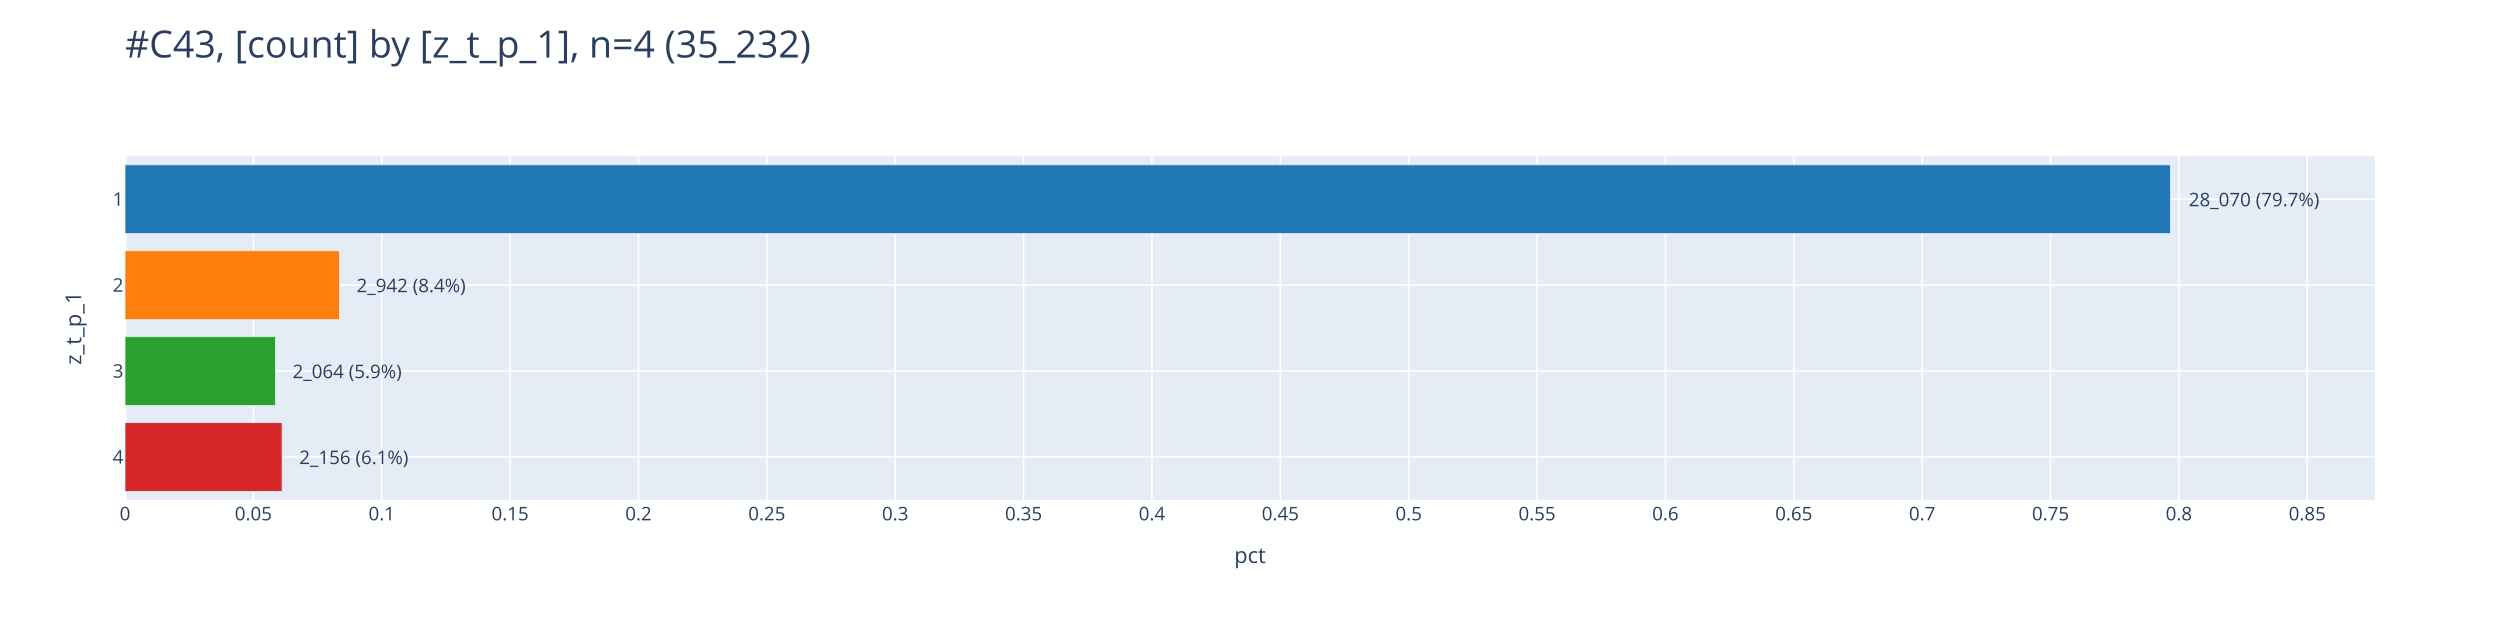
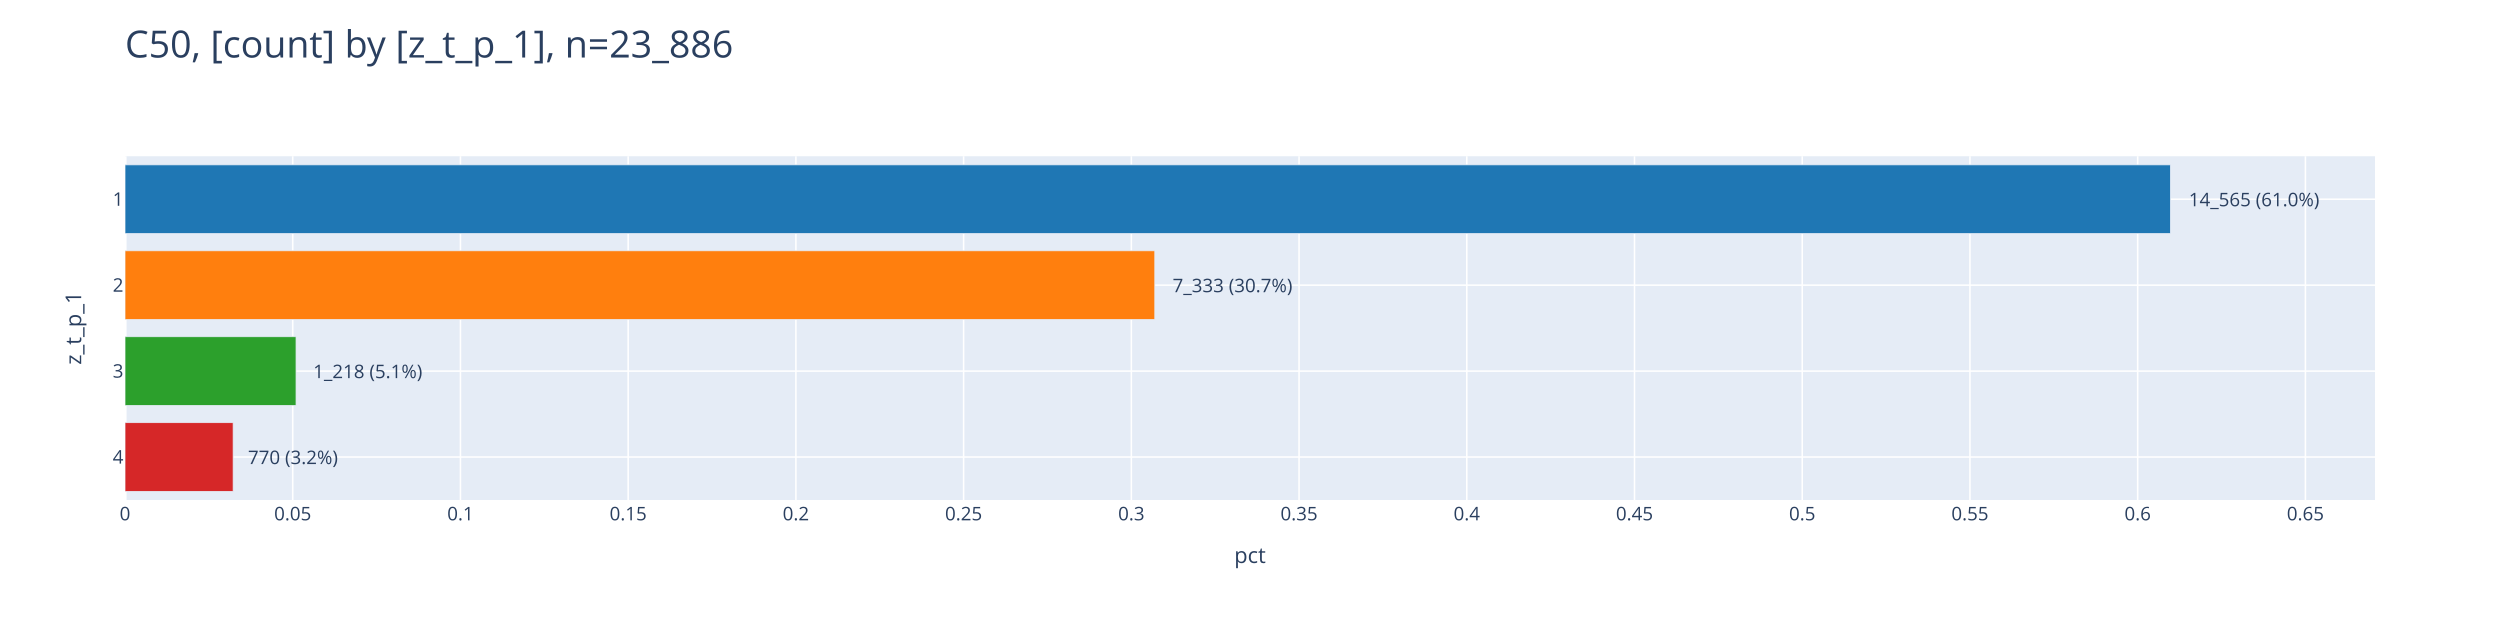
<svg xmlns="http://www.w3.org/2000/svg" class="main-svg" width="1600" height="400" style="" viewBox="0 0 1600 400">
  <rect x="0" y="0" width="1600" height="400" style="fill: rgb(255, 255, 255); fill-opacity: 1;" />
-   <defs id="defs-316021">
+   <defs id="defs-4913fc">
    <g class="clips">
-       <clipPath id="clip316021xyplot" class="plotclip">
+       <clipPath id="clip4913fcxyplot" class="plotclip">
        <rect width="1440" height="220" />
      </clipPath>
-       <clipPath class="axesclip" id="clip316021x">
+       <clipPath class="axesclip" id="clip4913fcx">
        <rect x="80" y="0" width="1440" height="400" />
      </clipPath>
-       <clipPath class="axesclip" id="clip316021y">
+       <clipPath class="axesclip" id="clip4913fcy">
        <rect x="0" y="100" width="1600" height="220" />
      </clipPath>
-       <clipPath class="axesclip" id="clip316021xy">
+       <clipPath class="axesclip" id="clip4913fcxy">
        <rect x="80" y="100" width="1440" height="220" />
      </clipPath>
    </g>
    <g class="gradients" />
    <g class="patterns" />
  </defs>
  <g class="bglayer">
    <rect class="bg" x="80" y="100" width="1440" height="220" style="fill: rgb(229, 236, 246); fill-opacity: 1; stroke-width: 0;" />
  </g>
  <g class="layer-below">
    <g class="imagelayer" />
    <g class="shapelayer" />
  </g>
  <g class="cartesianlayer">
    <g class="subplot xy">
      <g class="layer-subplot">
        <g class="shapelayer" />
        <g class="imagelayer" />
      </g>
      <g class="minor-gridlayer">
        <g class="x" />
        <g class="y" />
      </g>
      <g class="gridlayer">
        <g class="x">
-           <path class="xgrid crisp" transform="translate(162.16,0)" d="M0,100v220" style="stroke: rgb(255, 255, 255); stroke-opacity: 1; stroke-width: 1px;" />
-           <path class="xgrid crisp" transform="translate(244.31,0)" d="M0,100v220" style="stroke: rgb(255, 255, 255); stroke-opacity: 1; stroke-width: 1px;" />
-           <path class="xgrid crisp" transform="translate(326.47,0)" d="M0,100v220" style="stroke: rgb(255, 255, 255); stroke-opacity: 1; stroke-width: 1px;" />
-           <path class="xgrid crisp" transform="translate(408.62,0)" d="M0,100v220" style="stroke: rgb(255, 255, 255); stroke-opacity: 1; stroke-width: 1px;" />
-           <path class="xgrid crisp" transform="translate(490.78,0)" d="M0,100v220" style="stroke: rgb(255, 255, 255); stroke-opacity: 1; stroke-width: 1px;" />
-           <path class="xgrid crisp" transform="translate(572.93,0)" d="M0,100v220" style="stroke: rgb(255, 255, 255); stroke-opacity: 1; stroke-width: 1px;" />
-           <path class="xgrid crisp" transform="translate(655.09,0)" d="M0,100v220" style="stroke: rgb(255, 255, 255); stroke-opacity: 1; stroke-width: 1px;" />
-           <path class="xgrid crisp" transform="translate(737.24,0)" d="M0,100v220" style="stroke: rgb(255, 255, 255); stroke-opacity: 1; stroke-width: 1px;" />
-           <path class="xgrid crisp" transform="translate(819.4,0)" d="M0,100v220" style="stroke: rgb(255, 255, 255); stroke-opacity: 1; stroke-width: 1px;" />
-           <path class="xgrid crisp" transform="translate(901.55,0)" d="M0,100v220" style="stroke: rgb(255, 255, 255); stroke-opacity: 1; stroke-width: 1px;" />
-           <path class="xgrid crisp" transform="translate(983.71,0)" d="M0,100v220" style="stroke: rgb(255, 255, 255); stroke-opacity: 1; stroke-width: 1px;" />
-           <path class="xgrid crisp" transform="translate(1065.86,0)" d="M0,100v220" style="stroke: rgb(255, 255, 255); stroke-opacity: 1; stroke-width: 1px;" />
-           <path class="xgrid crisp" transform="translate(1148.02,0)" d="M0,100v220" style="stroke: rgb(255, 255, 255); stroke-opacity: 1; stroke-width: 1px;" />
-           <path class="xgrid crisp" transform="translate(1230.17,0)" d="M0,100v220" style="stroke: rgb(255, 255, 255); stroke-opacity: 1; stroke-width: 1px;" />
-           <path class="xgrid crisp" transform="translate(1312.33,0)" d="M0,100v220" style="stroke: rgb(255, 255, 255); stroke-opacity: 1; stroke-width: 1px;" />
-           <path class="xgrid crisp" transform="translate(1394.48,0)" d="M0,100v220" style="stroke: rgb(255, 255, 255); stroke-opacity: 1; stroke-width: 1px;" />
-           <path class="xgrid crisp" transform="translate(1476.64,0)" d="M0,100v220" style="stroke: rgb(255, 255, 255); stroke-opacity: 1; stroke-width: 1px;" />
+           <path class="xgrid crisp" transform="translate(187.34,0)" d="M0,100v220" style="stroke: rgb(255, 255, 255); stroke-opacity: 1; stroke-width: 1px;" />
+           <path class="xgrid crisp" transform="translate(294.69,0)" d="M0,100v220" style="stroke: rgb(255, 255, 255); stroke-opacity: 1; stroke-width: 1px;" />
+           <path class="xgrid crisp" transform="translate(402.03,0)" d="M0,100v220" style="stroke: rgb(255, 255, 255); stroke-opacity: 1; stroke-width: 1px;" />
+           <path class="xgrid crisp" transform="translate(509.37,0)" d="M0,100v220" style="stroke: rgb(255, 255, 255); stroke-opacity: 1; stroke-width: 1px;" />
+           <path class="xgrid crisp" transform="translate(616.71,0)" d="M0,100v220" style="stroke: rgb(255, 255, 255); stroke-opacity: 1; stroke-width: 1px;" />
+           <path class="xgrid crisp" transform="translate(724.06,0)" d="M0,100v220" style="stroke: rgb(255, 255, 255); stroke-opacity: 1; stroke-width: 1px;" />
+           <path class="xgrid crisp" transform="translate(831.4,0)" d="M0,100v220" style="stroke: rgb(255, 255, 255); stroke-opacity: 1; stroke-width: 1px;" />
+           <path class="xgrid crisp" transform="translate(938.74,0)" d="M0,100v220" style="stroke: rgb(255, 255, 255); stroke-opacity: 1; stroke-width: 1px;" />
+           <path class="xgrid crisp" transform="translate(1046.08,0)" d="M0,100v220" style="stroke: rgb(255, 255, 255); stroke-opacity: 1; stroke-width: 1px;" />
+           <path class="xgrid crisp" transform="translate(1153.43,0)" d="M0,100v220" style="stroke: rgb(255, 255, 255); stroke-opacity: 1; stroke-width: 1px;" />
+           <path class="xgrid crisp" transform="translate(1260.77,0)" d="M0,100v220" style="stroke: rgb(255, 255, 255); stroke-opacity: 1; stroke-width: 1px;" />
+           <path class="xgrid crisp" transform="translate(1368.11,0)" d="M0,100v220" style="stroke: rgb(255, 255, 255); stroke-opacity: 1; stroke-width: 1px;" />
+           <path class="xgrid crisp" transform="translate(1475.46,0)" d="M0,100v220" style="stroke: rgb(255, 255, 255); stroke-opacity: 1; stroke-width: 1px;" />
        </g>
        <g class="y">
          <path class="ygrid crisp" transform="translate(0,292.5)" d="M80,0h1440" style="stroke: rgb(255, 255, 255); stroke-opacity: 1; stroke-width: 1px;" />
          <path class="ygrid crisp" transform="translate(0,237.5)" d="M80,0h1440" style="stroke: rgb(255, 255, 255); stroke-opacity: 1; stroke-width: 1px;" />
          <path class="ygrid crisp" transform="translate(0,182.5)" d="M80,0h1440" style="stroke: rgb(255, 255, 255); stroke-opacity: 1; stroke-width: 1px;" />
          <path class="ygrid crisp" transform="translate(0,127.5)" d="M80,0h1440" style="stroke: rgb(255, 255, 255); stroke-opacity: 1; stroke-width: 1px;" />
        </g>
      </g>
      <g class="zerolinelayer">
        <path class="xzl zl crisp" transform="translate(80,0)" d="M0,100v220" style="stroke: rgb(255, 255, 255); stroke-opacity: 1; stroke-width: 2px;" />
      </g>
      <g class="layer-between">
        <g class="shapelayer" />
        <g class="imagelayer" />
      </g>
      <path class="xlines-below" />
      <path class="ylines-below" />
      <g class="overlines-below" />
      <g class="xaxislayer-below" />
      <g class="yaxislayer-below" />
      <g class="overaxes-below" />
      <g class="overplot">
-         <g class="xy" transform="translate(80,100)" clip-path="url(#clip316021xyplot)">
+         <g class="xy" transform="translate(80,100)" clip-path="url(#clip4913fcxyplot)">
          <g class="barlayer mlayer">
            <g class="trace bars" style="opacity: 1;">
              <g class="points">
                <g class="point">
                  <path d="M0,49.5V5.5H1309.09V49.5Z" style="vector-effect: none; opacity: 1; stroke-width: 0.5px; fill: rgb(31, 119, 180); fill-opacity: 1; stroke: rgb(229, 236, 246); stroke-opacity: 1;" />
-                   <text class="bartext bartext-outside" text-anchor="middle" data-notex="1" x="0" y="0" style="font-family: 'Open Sans', verdana, arial, sans-serif; font-size: 12px; fill: rgb(42, 63, 95); fill-opacity: 1; white-space: pre;" transform="translate(1362.621,32)">28_070 (79.7%)</text>
-                 </g>
-               </g>
-             </g>
-             <g class="trace bars" style="opacity: 1;">
-               <g class="points">
-                 <g class="point">
-                   <path d="M0,104.5V60.5H137.21V104.5Z" style="vector-effect: none; opacity: 1; stroke-width: 0.5px; fill: rgb(255, 127, 14); fill-opacity: 1; stroke: rgb(229, 236, 246); stroke-opacity: 1;" />
-                   <text class="bartext bartext-outside" text-anchor="middle" data-notex="1" x="0" y="0" style="font-family: 'Open Sans', verdana, arial, sans-serif; font-size: 12px; fill: rgb(42, 63, 95); fill-opacity: 1; white-space: pre;" transform="translate(183.1163,87)">2_942 (8.4%)</text>
-                 </g>
-               </g>
-             </g>
-             <g class="trace bars" style="opacity: 1;">
-               <g class="points">
-                 <g class="point">
-                   <path d="M0,159.5V115.5H96.26V159.5Z" style="vector-effect: none; opacity: 1; stroke-width: 0.5px; fill: rgb(44, 160, 44); fill-opacity: 1; stroke: rgb(229, 236, 246); stroke-opacity: 1;" />
-                   <text class="bartext bartext-outside" text-anchor="middle" data-notex="1" x="0" y="0" style="font-family: 'Open Sans', verdana, arial, sans-serif; font-size: 12px; fill: rgb(42, 63, 95); fill-opacity: 1; white-space: pre;" transform="translate(142.1662,142)">2_064 (5.9%)</text>
-                 </g>
-               </g>
-             </g>
-             <g class="trace bars" style="opacity: 1;">
-               <g class="points">
-                 <g class="point">
-                   <path d="M0,214.5V170.5H100.55V214.5Z" style="vector-effect: none; opacity: 1; stroke-width: 0.5px; fill: rgb(214, 39, 40); fill-opacity: 1; stroke: rgb(229, 236, 246); stroke-opacity: 1;" />
-                   <text class="bartext bartext-outside" text-anchor="middle" data-notex="1" x="0" y="0" style="font-family: 'Open Sans', verdana, arial, sans-serif; font-size: 12px; fill: rgb(42, 63, 95); fill-opacity: 1; white-space: pre;" transform="translate(146.4563,197)">2_156 (6.1%)</text>
+                   <text class="bartext bartext-outside" text-anchor="middle" data-notex="1" x="0" y="0" style="font-family: 'Open Sans', verdana, arial, sans-serif; font-size: 12px; fill: rgb(42, 63, 95); fill-opacity: 1; white-space: pre;" transform="translate(1362.621,32)">14_565 (61.0%)</text>
+                 </g>
+               </g>
+             </g>
+             <g class="trace bars" style="opacity: 1;">
+               <g class="points">
+                 <g class="point">
+                   <path d="M0,104.5V60.5H659.08V104.5Z" style="vector-effect: none; opacity: 1; stroke-width: 0.5px; fill: rgb(255, 127, 14); fill-opacity: 1; stroke: rgb(229, 236, 246); stroke-opacity: 1;" />
+                   <text class="bartext bartext-outside" text-anchor="middle" data-notex="1" x="0" y="0" style="font-family: 'Open Sans', verdana, arial, sans-serif; font-size: 12px; fill: rgb(42, 63, 95); fill-opacity: 1; white-space: pre;" transform="translate(708.7988,87)">7_333 (30.7%)</text>
+                 </g>
+               </g>
+             </g>
+             <g class="trace bars" style="opacity: 1;">
+               <g class="points">
+                 <g class="point">
+                   <path d="M0,159.5V115.5H109.47V159.5Z" style="vector-effect: none; opacity: 1; stroke-width: 0.5px; fill: rgb(44, 160, 44); fill-opacity: 1; stroke: rgb(229, 236, 246); stroke-opacity: 1;" />
+                   <text class="bartext bartext-outside" text-anchor="middle" data-notex="1" x="0" y="0" style="font-family: 'Open Sans', verdana, arial, sans-serif; font-size: 12px; fill: rgb(42, 63, 95); fill-opacity: 1; white-space: pre;" transform="translate(155.3762,142)">1_218 (5.1%)</text>
+                 </g>
+               </g>
+             </g>
+             <g class="trace bars" style="opacity: 1;">
+               <g class="points">
+                 <g class="point">
+                   <path d="M0,214.5V170.5H69.21V214.5Z" style="vector-effect: none; opacity: 1; stroke-width: 0.5px; fill: rgb(214, 39, 40); fill-opacity: 1; stroke: rgb(229, 236, 246); stroke-opacity: 1;" />
+                   <text class="bartext bartext-outside" text-anchor="middle" data-notex="1" x="0" y="0" style="font-family: 'Open Sans', verdana, arial, sans-serif; font-size: 12px; fill: rgb(42, 63, 95); fill-opacity: 1; white-space: pre;" transform="translate(107.4834,197)">770 (3.2%)</text>
                </g>
              </g>
            </g>
          </g>
        </g>
      </g>
      <g class="zerolinelayer-above" />
      <path class="xlines-above crisp" d="M0,0" style="fill: none;" />
      <path class="ylines-above crisp" d="M0,0" style="fill: none;" />
      <g class="overlines-above" />
      <g class="xaxislayer-above">
        <g class="xtick">
          <text text-anchor="middle" x="0" y="333" transform="translate(80,0)" style="font-family: 'Open Sans', verdana, arial, sans-serif; font-size: 12px; fill: rgb(42, 63, 95); fill-opacity: 1; white-space: pre;">0</text>
        </g>
        <g class="xtick">
-           <text text-anchor="middle" x="0" y="333" style="font-family: 'Open Sans', verdana, arial, sans-serif; font-size: 12px; fill: rgb(42, 63, 95); fill-opacity: 1; white-space: pre;" transform="translate(162.16,0)">0.05</text>
-         </g>
-         <g class="xtick">
-           <text text-anchor="middle" x="0" y="333" style="font-family: 'Open Sans', verdana, arial, sans-serif; font-size: 12px; fill: rgb(42, 63, 95); fill-opacity: 1; white-space: pre;" transform="translate(244.31,0)">0.1</text>
-         </g>
-         <g class="xtick">
-           <text text-anchor="middle" x="0" y="333" style="font-family: 'Open Sans', verdana, arial, sans-serif; font-size: 12px; fill: rgb(42, 63, 95); fill-opacity: 1; white-space: pre;" transform="translate(326.47,0)">0.15</text>
-         </g>
-         <g class="xtick">
-           <text text-anchor="middle" x="0" y="333" style="font-family: 'Open Sans', verdana, arial, sans-serif; font-size: 12px; fill: rgb(42, 63, 95); fill-opacity: 1; white-space: pre;" transform="translate(408.62,0)">0.2</text>
-         </g>
-         <g class="xtick">
-           <text text-anchor="middle" x="0" y="333" style="font-family: 'Open Sans', verdana, arial, sans-serif; font-size: 12px; fill: rgb(42, 63, 95); fill-opacity: 1; white-space: pre;" transform="translate(490.78,0)">0.25</text>
-         </g>
-         <g class="xtick">
-           <text text-anchor="middle" x="0" y="333" style="font-family: 'Open Sans', verdana, arial, sans-serif; font-size: 12px; fill: rgb(42, 63, 95); fill-opacity: 1; white-space: pre;" transform="translate(572.93,0)">0.3</text>
-         </g>
-         <g class="xtick">
-           <text text-anchor="middle" x="0" y="333" style="font-family: 'Open Sans', verdana, arial, sans-serif; font-size: 12px; fill: rgb(42, 63, 95); fill-opacity: 1; white-space: pre;" transform="translate(655.09,0)">0.35</text>
-         </g>
-         <g class="xtick">
-           <text text-anchor="middle" x="0" y="333" style="font-family: 'Open Sans', verdana, arial, sans-serif; font-size: 12px; fill: rgb(42, 63, 95); fill-opacity: 1; white-space: pre;" transform="translate(737.24,0)">0.4</text>
-         </g>
-         <g class="xtick">
-           <text text-anchor="middle" x="0" y="333" style="font-family: 'Open Sans', verdana, arial, sans-serif; font-size: 12px; fill: rgb(42, 63, 95); fill-opacity: 1; white-space: pre;" transform="translate(819.4,0)">0.45</text>
-         </g>
-         <g class="xtick">
-           <text text-anchor="middle" x="0" y="333" style="font-family: 'Open Sans', verdana, arial, sans-serif; font-size: 12px; fill: rgb(42, 63, 95); fill-opacity: 1; white-space: pre;" transform="translate(901.55,0)">0.5</text>
-         </g>
-         <g class="xtick">
-           <text text-anchor="middle" x="0" y="333" style="font-family: 'Open Sans', verdana, arial, sans-serif; font-size: 12px; fill: rgb(42, 63, 95); fill-opacity: 1; white-space: pre;" transform="translate(983.71,0)">0.55</text>
-         </g>
-         <g class="xtick">
-           <text text-anchor="middle" x="0" y="333" style="font-family: 'Open Sans', verdana, arial, sans-serif; font-size: 12px; fill: rgb(42, 63, 95); fill-opacity: 1; white-space: pre;" transform="translate(1065.86,0)">0.6</text>
-         </g>
-         <g class="xtick">
-           <text text-anchor="middle" x="0" y="333" style="font-family: 'Open Sans', verdana, arial, sans-serif; font-size: 12px; fill: rgb(42, 63, 95); fill-opacity: 1; white-space: pre;" transform="translate(1148.02,0)">0.65</text>
-         </g>
-         <g class="xtick">
-           <text text-anchor="middle" x="0" y="333" style="font-family: 'Open Sans', verdana, arial, sans-serif; font-size: 12px; fill: rgb(42, 63, 95); fill-opacity: 1; white-space: pre;" transform="translate(1230.17,0)">0.7</text>
-         </g>
-         <g class="xtick">
-           <text text-anchor="middle" x="0" y="333" style="font-family: 'Open Sans', verdana, arial, sans-serif; font-size: 12px; fill: rgb(42, 63, 95); fill-opacity: 1; white-space: pre;" transform="translate(1312.33,0)">0.75</text>
-         </g>
-         <g class="xtick">
-           <text text-anchor="middle" x="0" y="333" style="font-family: 'Open Sans', verdana, arial, sans-serif; font-size: 12px; fill: rgb(42, 63, 95); fill-opacity: 1; white-space: pre;" transform="translate(1394.48,0)">0.8</text>
-         </g>
-         <g class="xtick">
-           <text text-anchor="middle" x="0" y="333" style="font-family: 'Open Sans', verdana, arial, sans-serif; font-size: 12px; fill: rgb(42, 63, 95); fill-opacity: 1; white-space: pre;" transform="translate(1476.64,0)">0.85</text>
+           <text text-anchor="middle" x="0" y="333" style="font-family: 'Open Sans', verdana, arial, sans-serif; font-size: 12px; fill: rgb(42, 63, 95); fill-opacity: 1; white-space: pre;" transform="translate(187.34,0)">0.05</text>
+         </g>
+         <g class="xtick">
+           <text text-anchor="middle" x="0" y="333" style="font-family: 'Open Sans', verdana, arial, sans-serif; font-size: 12px; fill: rgb(42, 63, 95); fill-opacity: 1; white-space: pre;" transform="translate(294.69,0)">0.1</text>
+         </g>
+         <g class="xtick">
+           <text text-anchor="middle" x="0" y="333" style="font-family: 'Open Sans', verdana, arial, sans-serif; font-size: 12px; fill: rgb(42, 63, 95); fill-opacity: 1; white-space: pre;" transform="translate(402.03,0)">0.15</text>
+         </g>
+         <g class="xtick">
+           <text text-anchor="middle" x="0" y="333" style="font-family: 'Open Sans', verdana, arial, sans-serif; font-size: 12px; fill: rgb(42, 63, 95); fill-opacity: 1; white-space: pre;" transform="translate(509.37,0)">0.2</text>
+         </g>
+         <g class="xtick">
+           <text text-anchor="middle" x="0" y="333" style="font-family: 'Open Sans', verdana, arial, sans-serif; font-size: 12px; fill: rgb(42, 63, 95); fill-opacity: 1; white-space: pre;" transform="translate(616.71,0)">0.25</text>
+         </g>
+         <g class="xtick">
+           <text text-anchor="middle" x="0" y="333" style="font-family: 'Open Sans', verdana, arial, sans-serif; font-size: 12px; fill: rgb(42, 63, 95); fill-opacity: 1; white-space: pre;" transform="translate(724.06,0)">0.3</text>
+         </g>
+         <g class="xtick">
+           <text text-anchor="middle" x="0" y="333" style="font-family: 'Open Sans', verdana, arial, sans-serif; font-size: 12px; fill: rgb(42, 63, 95); fill-opacity: 1; white-space: pre;" transform="translate(831.4,0)">0.35</text>
+         </g>
+         <g class="xtick">
+           <text text-anchor="middle" x="0" y="333" style="font-family: 'Open Sans', verdana, arial, sans-serif; font-size: 12px; fill: rgb(42, 63, 95); fill-opacity: 1; white-space: pre;" transform="translate(938.74,0)">0.4</text>
+         </g>
+         <g class="xtick">
+           <text text-anchor="middle" x="0" y="333" style="font-family: 'Open Sans', verdana, arial, sans-serif; font-size: 12px; fill: rgb(42, 63, 95); fill-opacity: 1; white-space: pre;" transform="translate(1046.08,0)">0.45</text>
+         </g>
+         <g class="xtick">
+           <text text-anchor="middle" x="0" y="333" style="font-family: 'Open Sans', verdana, arial, sans-serif; font-size: 12px; fill: rgb(42, 63, 95); fill-opacity: 1; white-space: pre;" transform="translate(1153.43,0)">0.5</text>
+         </g>
+         <g class="xtick">
+           <text text-anchor="middle" x="0" y="333" style="font-family: 'Open Sans', verdana, arial, sans-serif; font-size: 12px; fill: rgb(42, 63, 95); fill-opacity: 1; white-space: pre;" transform="translate(1260.77,0)">0.55</text>
+         </g>
+         <g class="xtick">
+           <text text-anchor="middle" x="0" y="333" style="font-family: 'Open Sans', verdana, arial, sans-serif; font-size: 12px; fill: rgb(42, 63, 95); fill-opacity: 1; white-space: pre;" transform="translate(1368.11,0)">0.6</text>
+         </g>
+         <g class="xtick">
+           <text text-anchor="middle" x="0" y="333" style="font-family: 'Open Sans', verdana, arial, sans-serif; font-size: 12px; fill: rgb(42, 63, 95); fill-opacity: 1; white-space: pre;" transform="translate(1475.46,0)">0.65</text>
        </g>
      </g>
      <g class="yaxislayer-above">
        <g class="ytick">
          <text text-anchor="end" x="79" y="4.2" transform="translate(0,292.5)" style="font-family: 'Open Sans', verdana, arial, sans-serif; font-size: 12px; fill: rgb(42, 63, 95); fill-opacity: 1; white-space: pre;">4</text>
        </g>
        <g class="ytick">
          <text text-anchor="end" x="79" y="4.2" transform="translate(0,237.5)" style="font-family: 'Open Sans', verdana, arial, sans-serif; font-size: 12px; fill: rgb(42, 63, 95); fill-opacity: 1; white-space: pre;">3</text>
        </g>
        <g class="ytick">
          <text text-anchor="end" x="79" y="4.2" transform="translate(0,182.5)" style="font-family: 'Open Sans', verdana, arial, sans-serif; font-size: 12px; fill: rgb(42, 63, 95); fill-opacity: 1; white-space: pre;">2</text>
        </g>
        <g class="ytick">
          <text text-anchor="end" x="79" y="4.2" transform="translate(0,127.5)" style="font-family: 'Open Sans', verdana, arial, sans-serif; font-size: 12px; fill: rgb(42, 63, 95); fill-opacity: 1; white-space: pre;">1</text>
        </g>
      </g>
      <g class="overaxes-above" />
    </g>
  </g>
  <g class="polarlayer" />
  <g class="smithlayer" />
  <g class="ternarylayer" />
  <g class="geolayer" />
  <g class="funnelarealayer" />
  <g class="pielayer" />
  <g class="iciclelayer" />
  <g class="treemaplayer" />
  <g class="sunburstlayer" />
  <g class="glimages" />
-   <defs id="topdefs-316021">
+   <defs id="topdefs-4913fc">
    <g class="clips" />
  </defs>
  <g class="layer-above">
    <g class="imagelayer" />
    <g class="shapelayer" />
  </g>
  <g class="infolayer">
    <g class="g-gtitle">
-       <text class="gtitle" x="80" y="20" text-anchor="start" dy="0.7em" style="opacity: 1; font-family: 'Open Sans', verdana, arial, sans-serif; font-size: 24px; fill: rgb(42, 63, 95); fill-opacity: 1; white-space: pre;">#C43, [count] by [z_t_p_1], n=4 (35_232)</text>
+       <text class="gtitle" x="80" y="20" text-anchor="start" dy="0.7em" style="opacity: 1; font-family: 'Open Sans', verdana, arial, sans-serif; font-size: 24px; fill: rgb(42, 63, 95); fill-opacity: 1; white-space: pre;">C50, [count] by [z_t_p_1], n=23_886</text>
    </g>
    <g class="g-xtitle">
      <text class="xtitle" x="800" y="360.3" text-anchor="middle" style="opacity: 1; font-family: 'Open Sans', verdana, arial, sans-serif; font-size: 14px; fill: rgb(42, 63, 95); fill-opacity: 1; white-space: pre;">pct</text>
    </g>
    <g class="g-ytitle">
      <text class="ytitle" transform="rotate(-90,51.95938,210)" x="51.959" y="210" text-anchor="middle" style="opacity: 1; font-family: 'Open Sans', verdana, arial, sans-serif; font-size: 14px; fill: rgb(42, 63, 95); fill-opacity: 1; white-space: pre;">z_t_p_1</text>
    </g>
  </g>
</svg>
